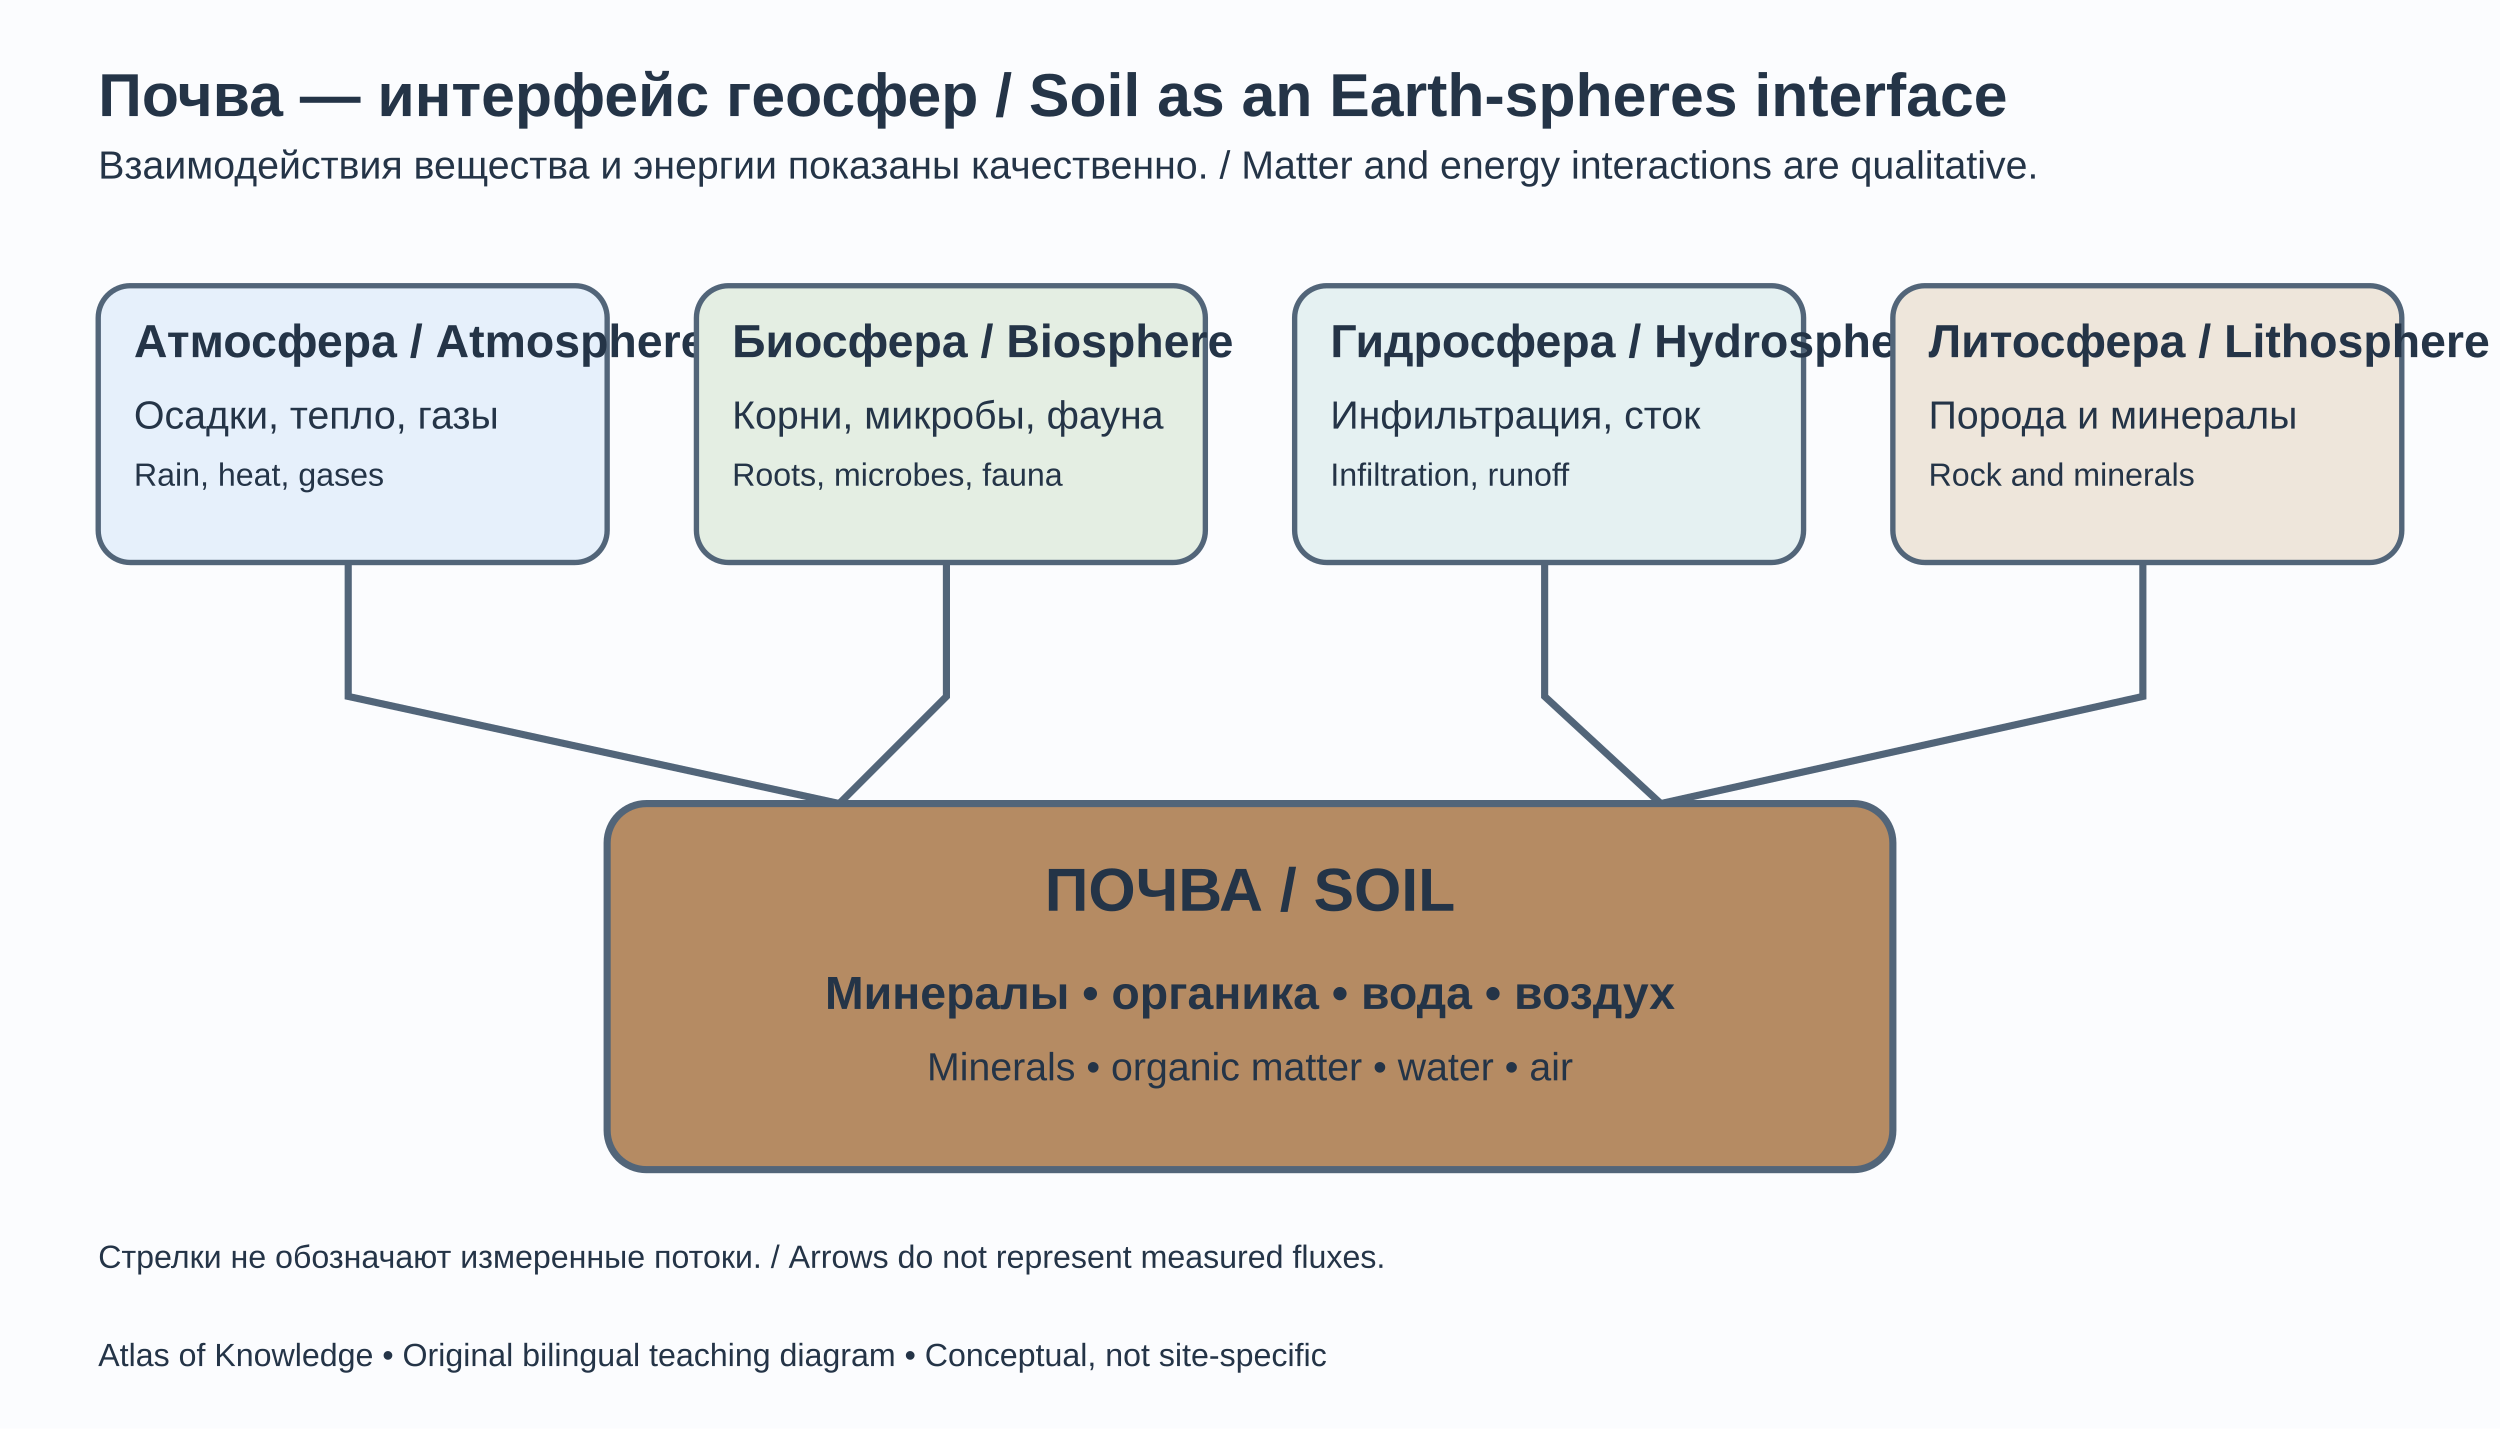
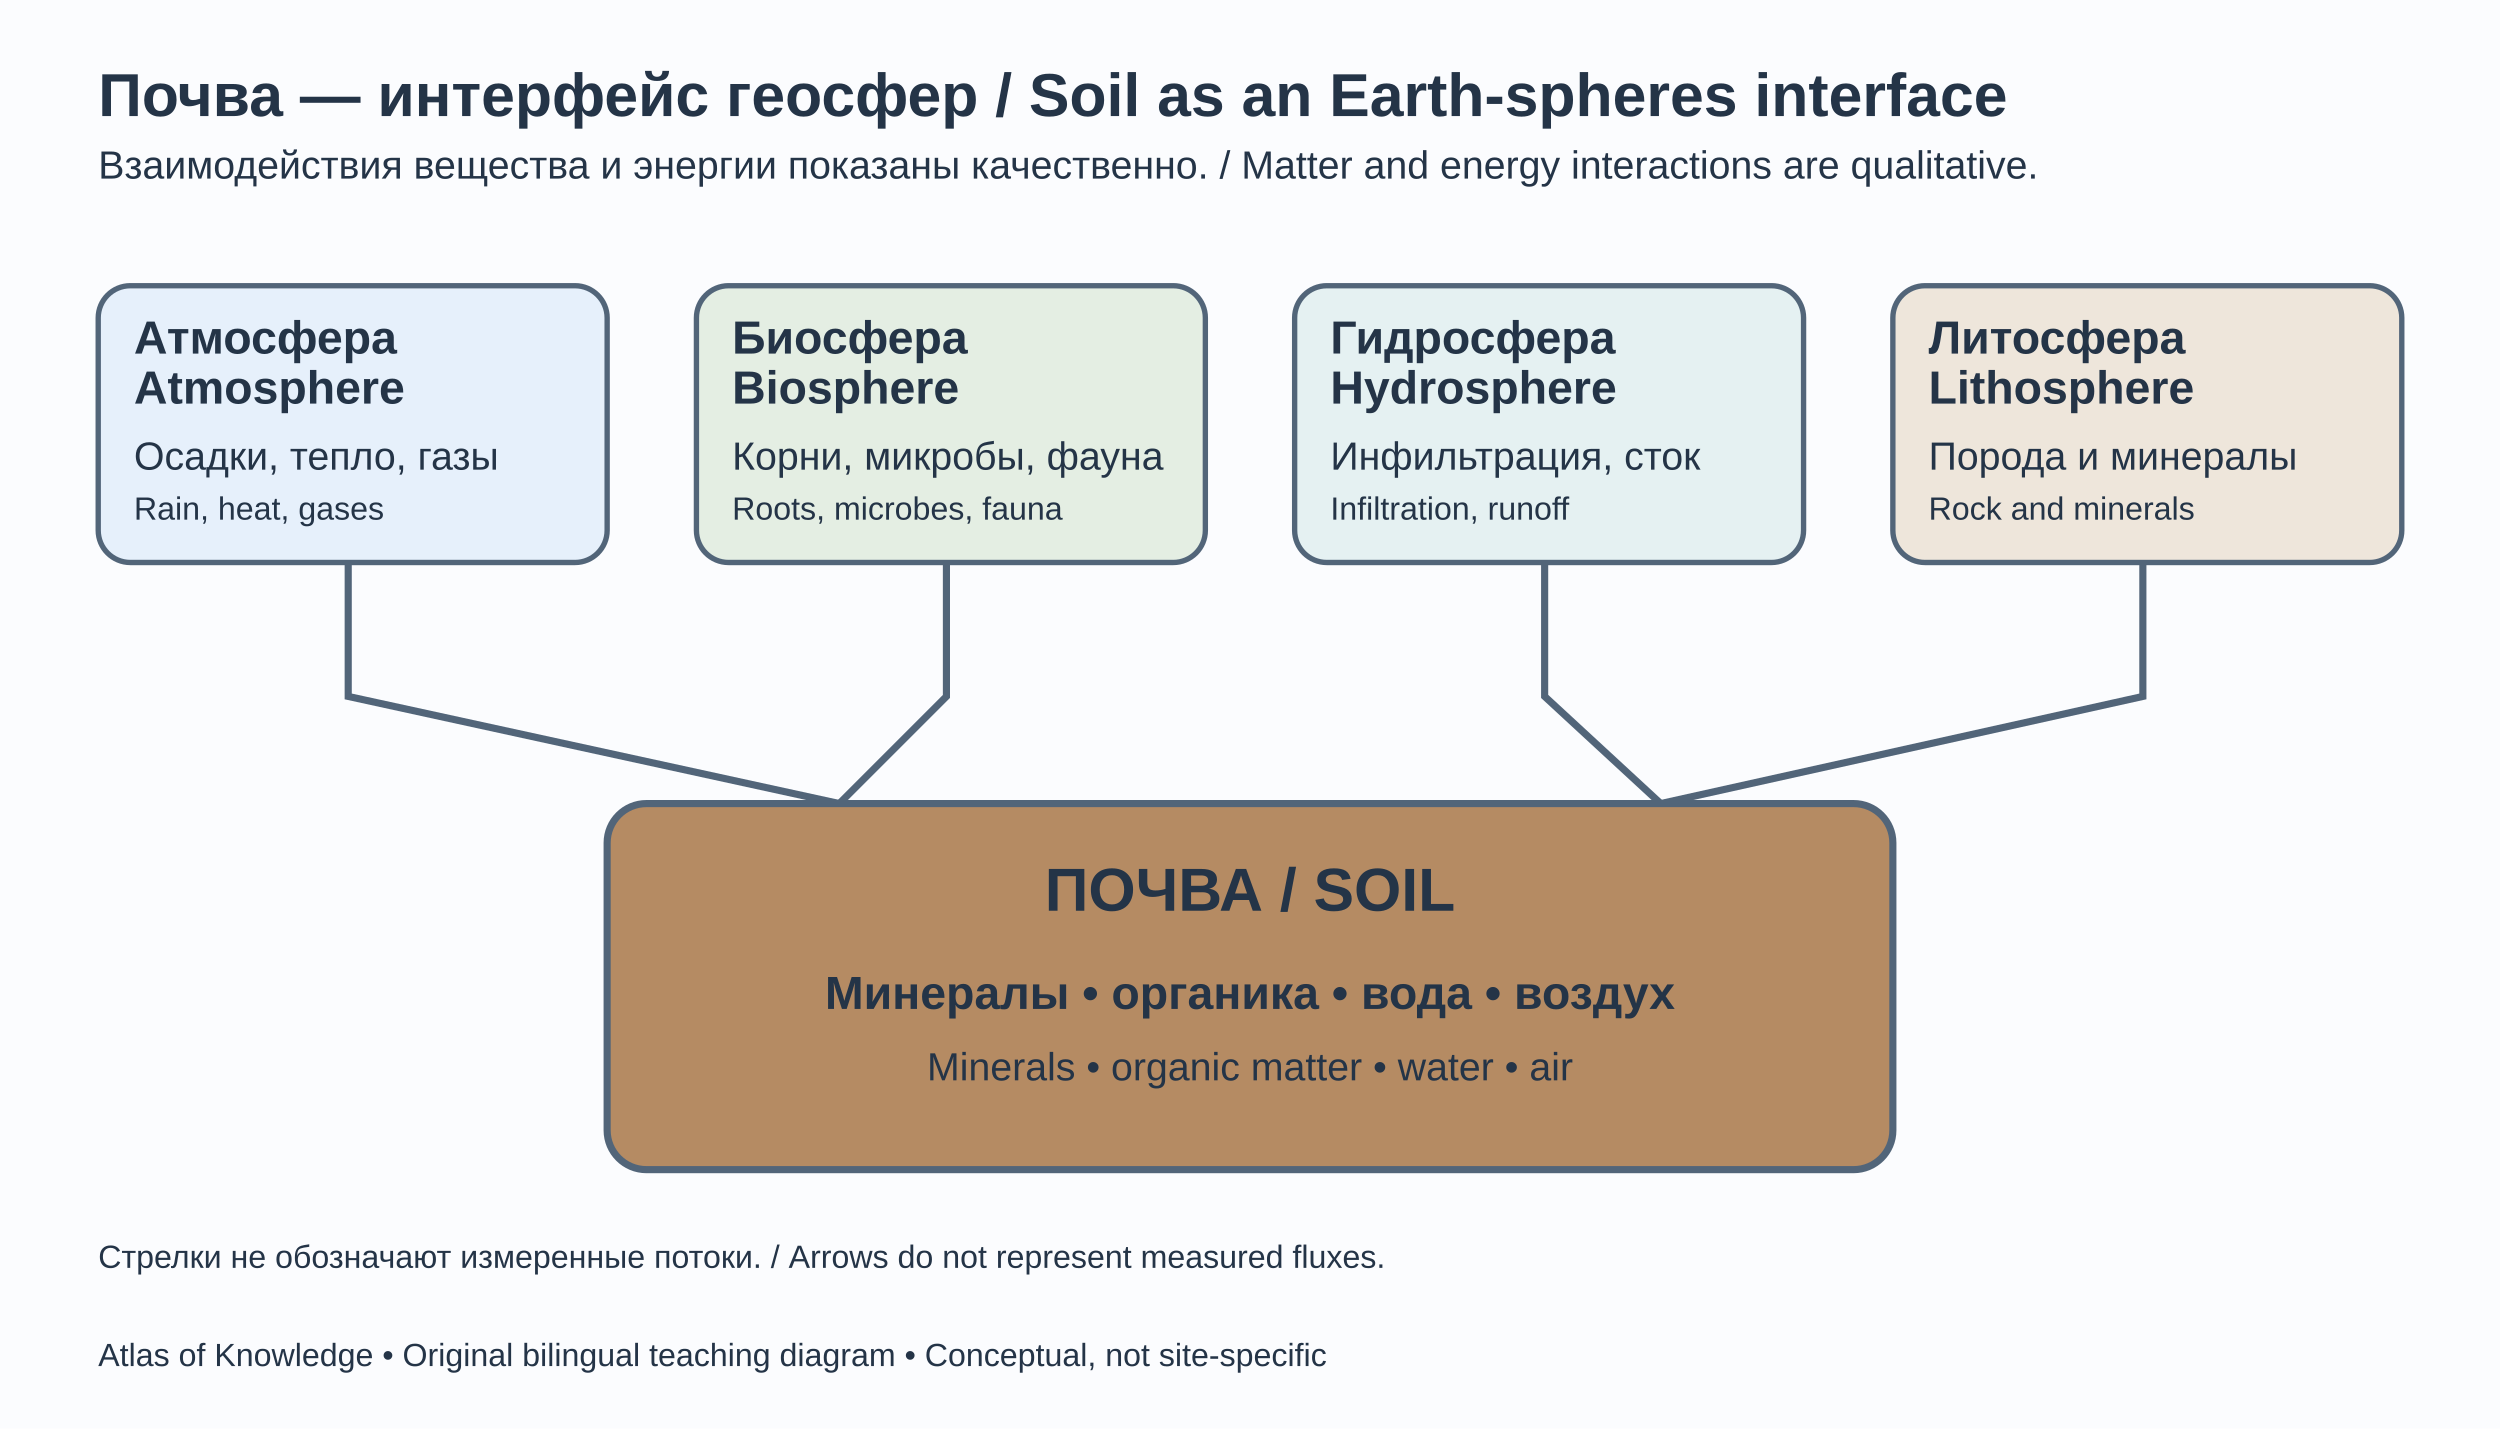
<svg xmlns="http://www.w3.org/2000/svg" viewBox="0 0 1400 800" role="img" aria-labelledby="t d">
  <style>text{font-family:Arial,sans-serif;fill:#243447}.h{font-size:34px;font-weight:bold}.s{font-size:22px}.b{font-size:26px;font-weight:bold}.n{font-size:18px}.box{stroke:#526579;stroke-width:3;rx:18}</style>
  <rect width="1400" height="800" fill="#fbfcfe" />
  <text x="55" y="65" class="h">Почва — интерфейс геосфер / Soil as an Earth-spheres interface</text>
  <text x="55" y="100" class="s">Взаимодействия вещества и энергии показаны качественно. / Matter and energy interactions are qualitative.</text>
  <rect x="55" y="160" width="285" height="155" fill="#e6f0fb" class="box" />
-   <text x="75" y="200" class="b">Атмосфера / Atmosphere</text>
-   <text x="75" y="240" class="s">Осадки, тепло, газы</text>
-   <text x="75" y="272" class="n">Rain, heat, gases</text>
+   <text x="75" y="198" class="b">Атмосфера</text>
+   <text x="75" y="226" class="b">Atmosphere</text>
+   <text x="75" y="263" class="s">Осадки, тепло, газы</text>
+   <text x="75" y="291" class="n">Rain, heat, gases</text>
  <rect x="390" y="160" width="285" height="155" fill="#e4eee3" class="box" />
-   <text x="410" y="200" class="b">Биосфера / Biosphere</text>
-   <text x="410" y="240" class="s">Корни, микробы, фауна</text>
-   <text x="410" y="272" class="n">Roots, microbes, fauna</text>
+   <text x="410" y="198" class="b">Биосфера</text>
+   <text x="410" y="226" class="b">Biosphere</text>
+   <text x="410" y="263" class="s">Корни, микробы, фауна</text>
+   <text x="410" y="291" class="n">Roots, microbes, fauna</text>
  <rect x="725" y="160" width="285" height="155" fill="#e5f1f2" class="box" />
-   <text x="745" y="200" class="b">Гидросфера / Hydrosphere</text>
-   <text x="745" y="240" class="s">Инфильтрация, сток</text>
-   <text x="745" y="272" class="n">Infiltration, runoff</text>
+   <text x="745" y="198" class="b">Гидросфера</text>
+   <text x="745" y="226" class="b">Hydrosphere</text>
+   <text x="745" y="263" class="s">Инфильтрация, сток</text>
+   <text x="745" y="291" class="n">Infiltration, runoff</text>
  <rect x="1060" y="160" width="285" height="155" fill="#eee6db" class="box" />
-   <text x="1080" y="200" class="b">Литосфера / Lithosphere</text>
-   <text x="1080" y="240" class="s">Порода и минералы</text>
-   <text x="1080" y="272" class="n">Rock and minerals</text>
+   <text x="1080" y="198" class="b">Литосфера</text>
+   <text x="1080" y="226" class="b">Lithosphere</text>
+   <text x="1080" y="263" class="s">Порода и минералы</text>
+   <text x="1080" y="291" class="n">Rock and minerals</text>
  <rect x="340" y="450" width="720" height="205" rx="22" fill="#b58b63" stroke="#526579" stroke-width="4" />
  <text x="700" y="510" text-anchor="middle" class="h">ПОЧВА / SOIL</text>
  <text x="700" y="565" text-anchor="middle" class="b">Минералы • органика • вода • воздух</text>
  <text x="700" y="605" text-anchor="middle" class="s">Minerals • organic matter • water • air</text>
  <path d="M195 315 V390 L470 450" stroke="#526579" stroke-width="4" fill="none" />
  <path d="M530 315 V390 L470 450" stroke="#526579" stroke-width="4" fill="none" />
  <path d="M865 315 V390 L930 450" stroke="#526579" stroke-width="4" fill="none" />
  <path d="M1200 315 V390 L930 450" stroke="#526579" stroke-width="4" fill="none" />
  <text x="55" y="710" class="n">Стрелки не обозначают измеренные потоки. / Arrows do not represent measured fluxes.</text>
  <text x="55" y="765" class="n">Atlas of Knowledge • Original bilingual teaching diagram • Conceptual, not site-specific</text>
</svg>
